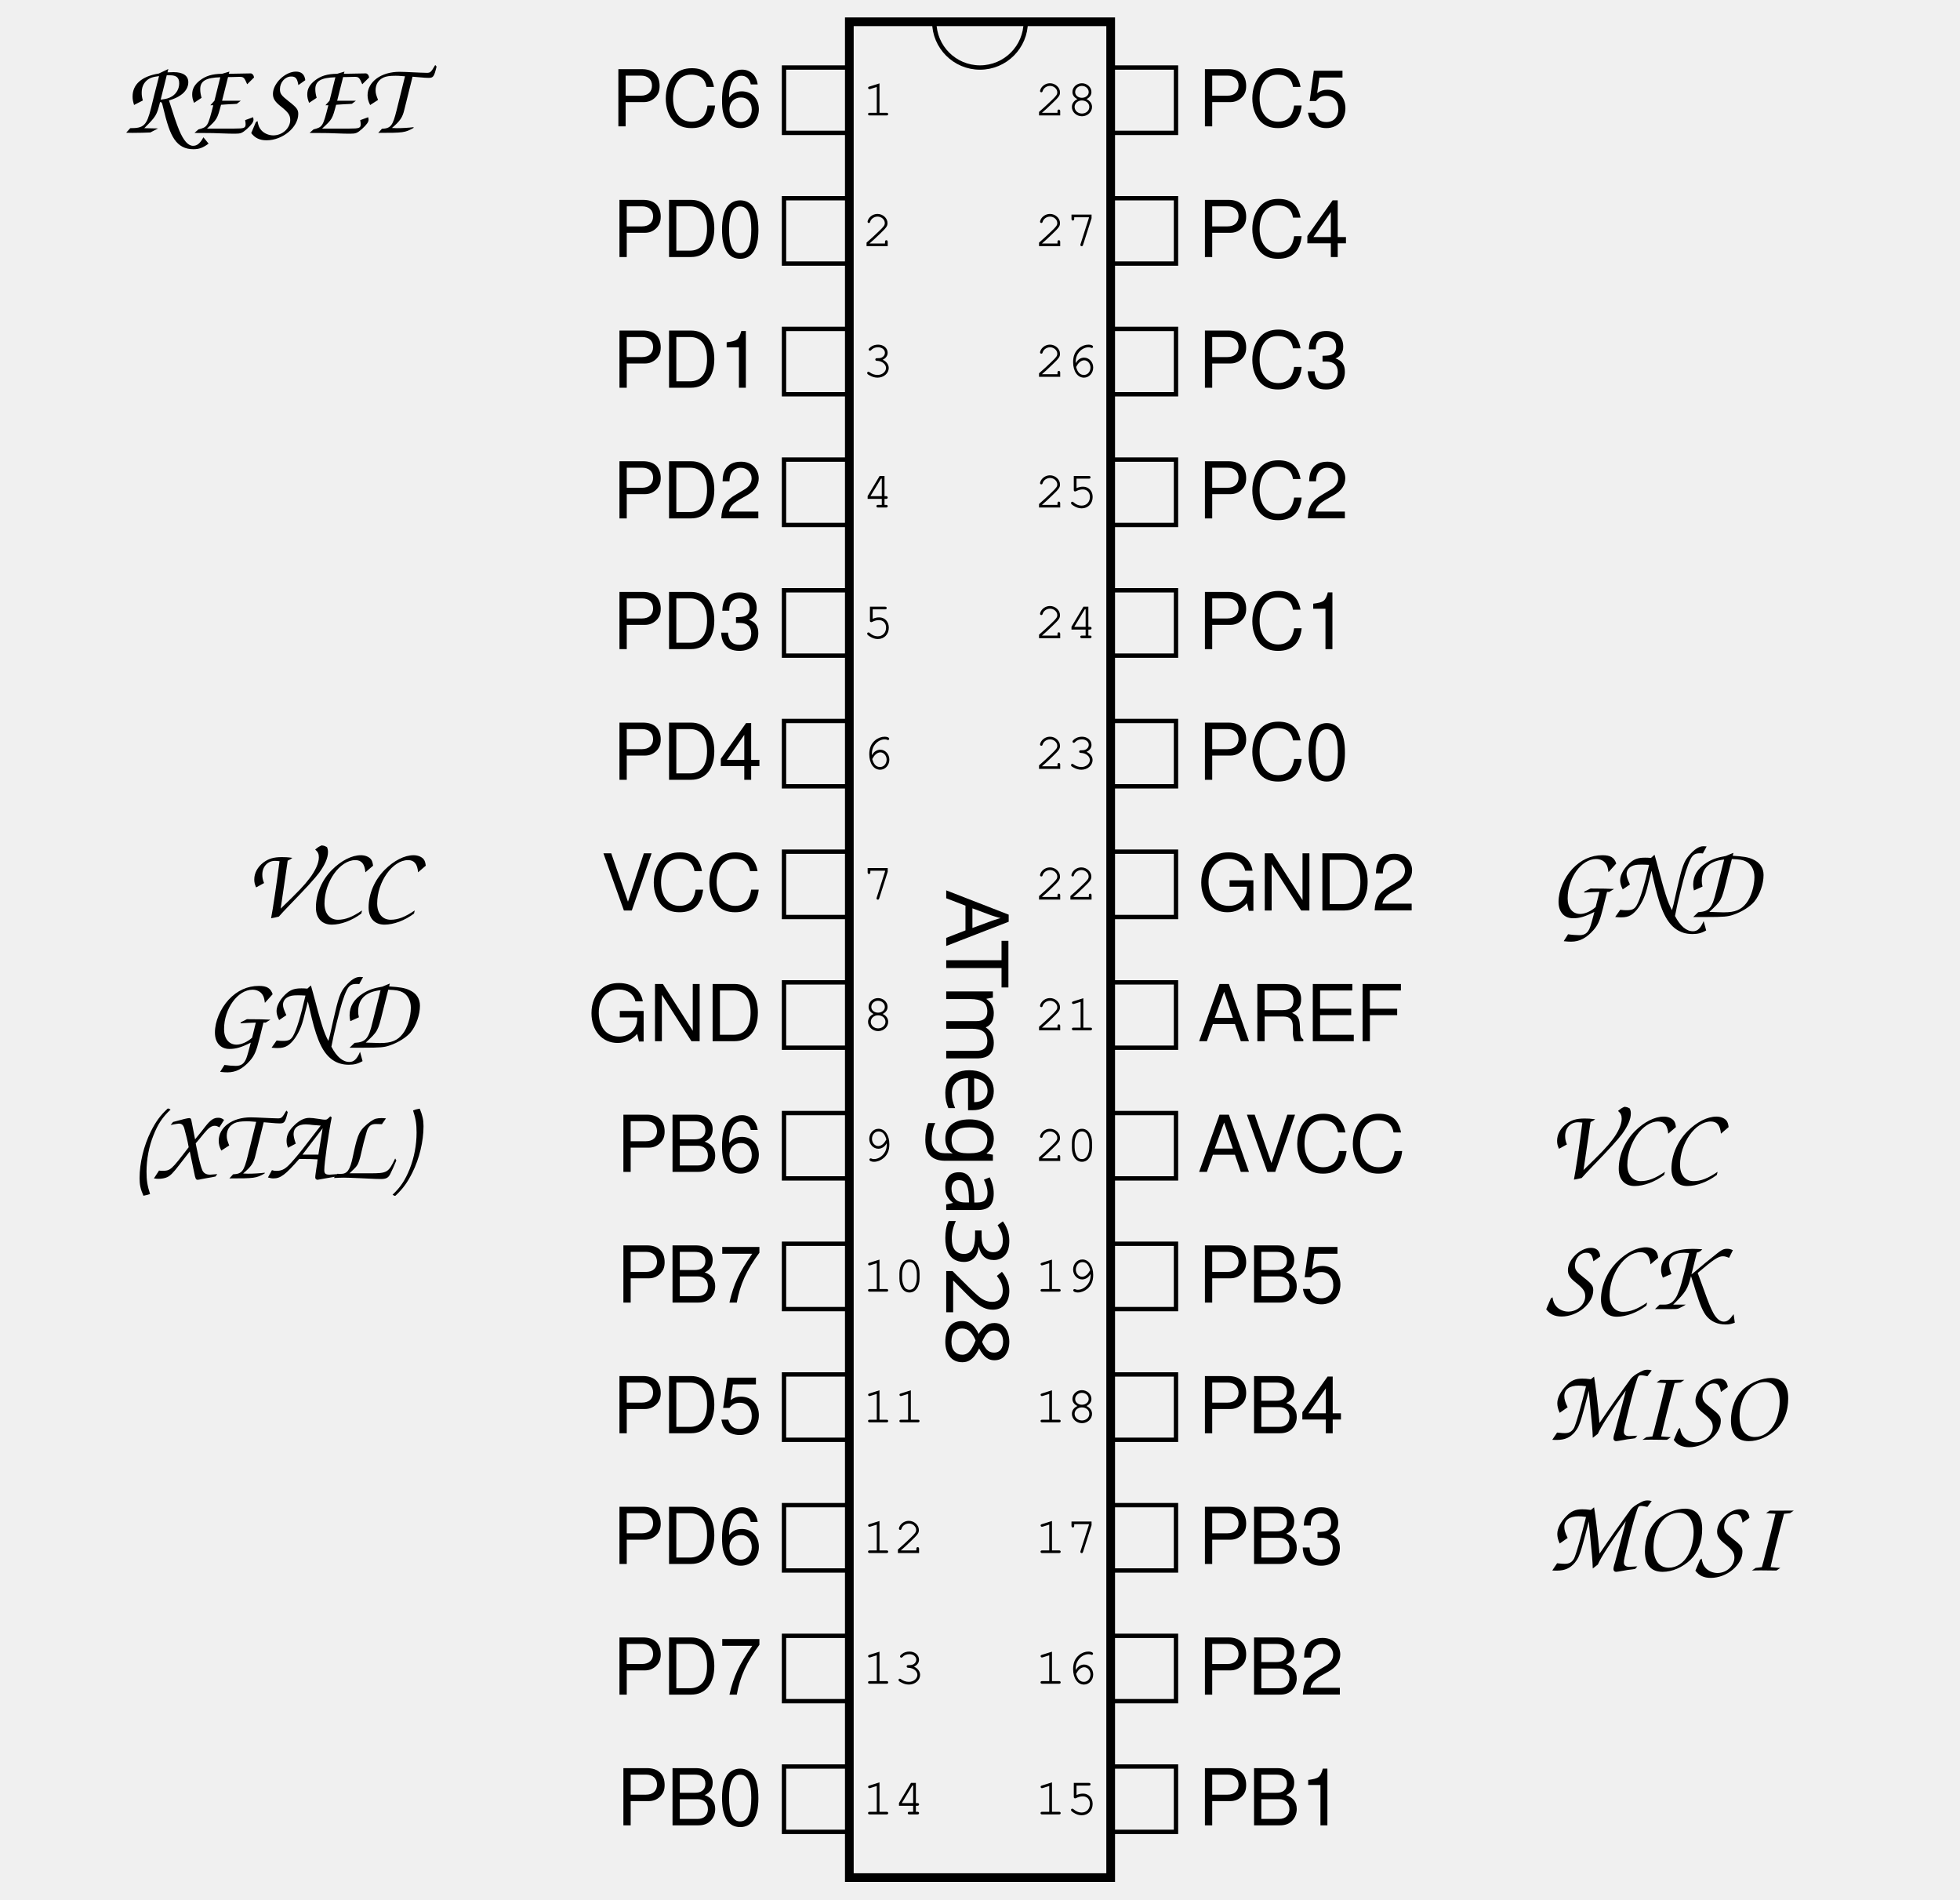
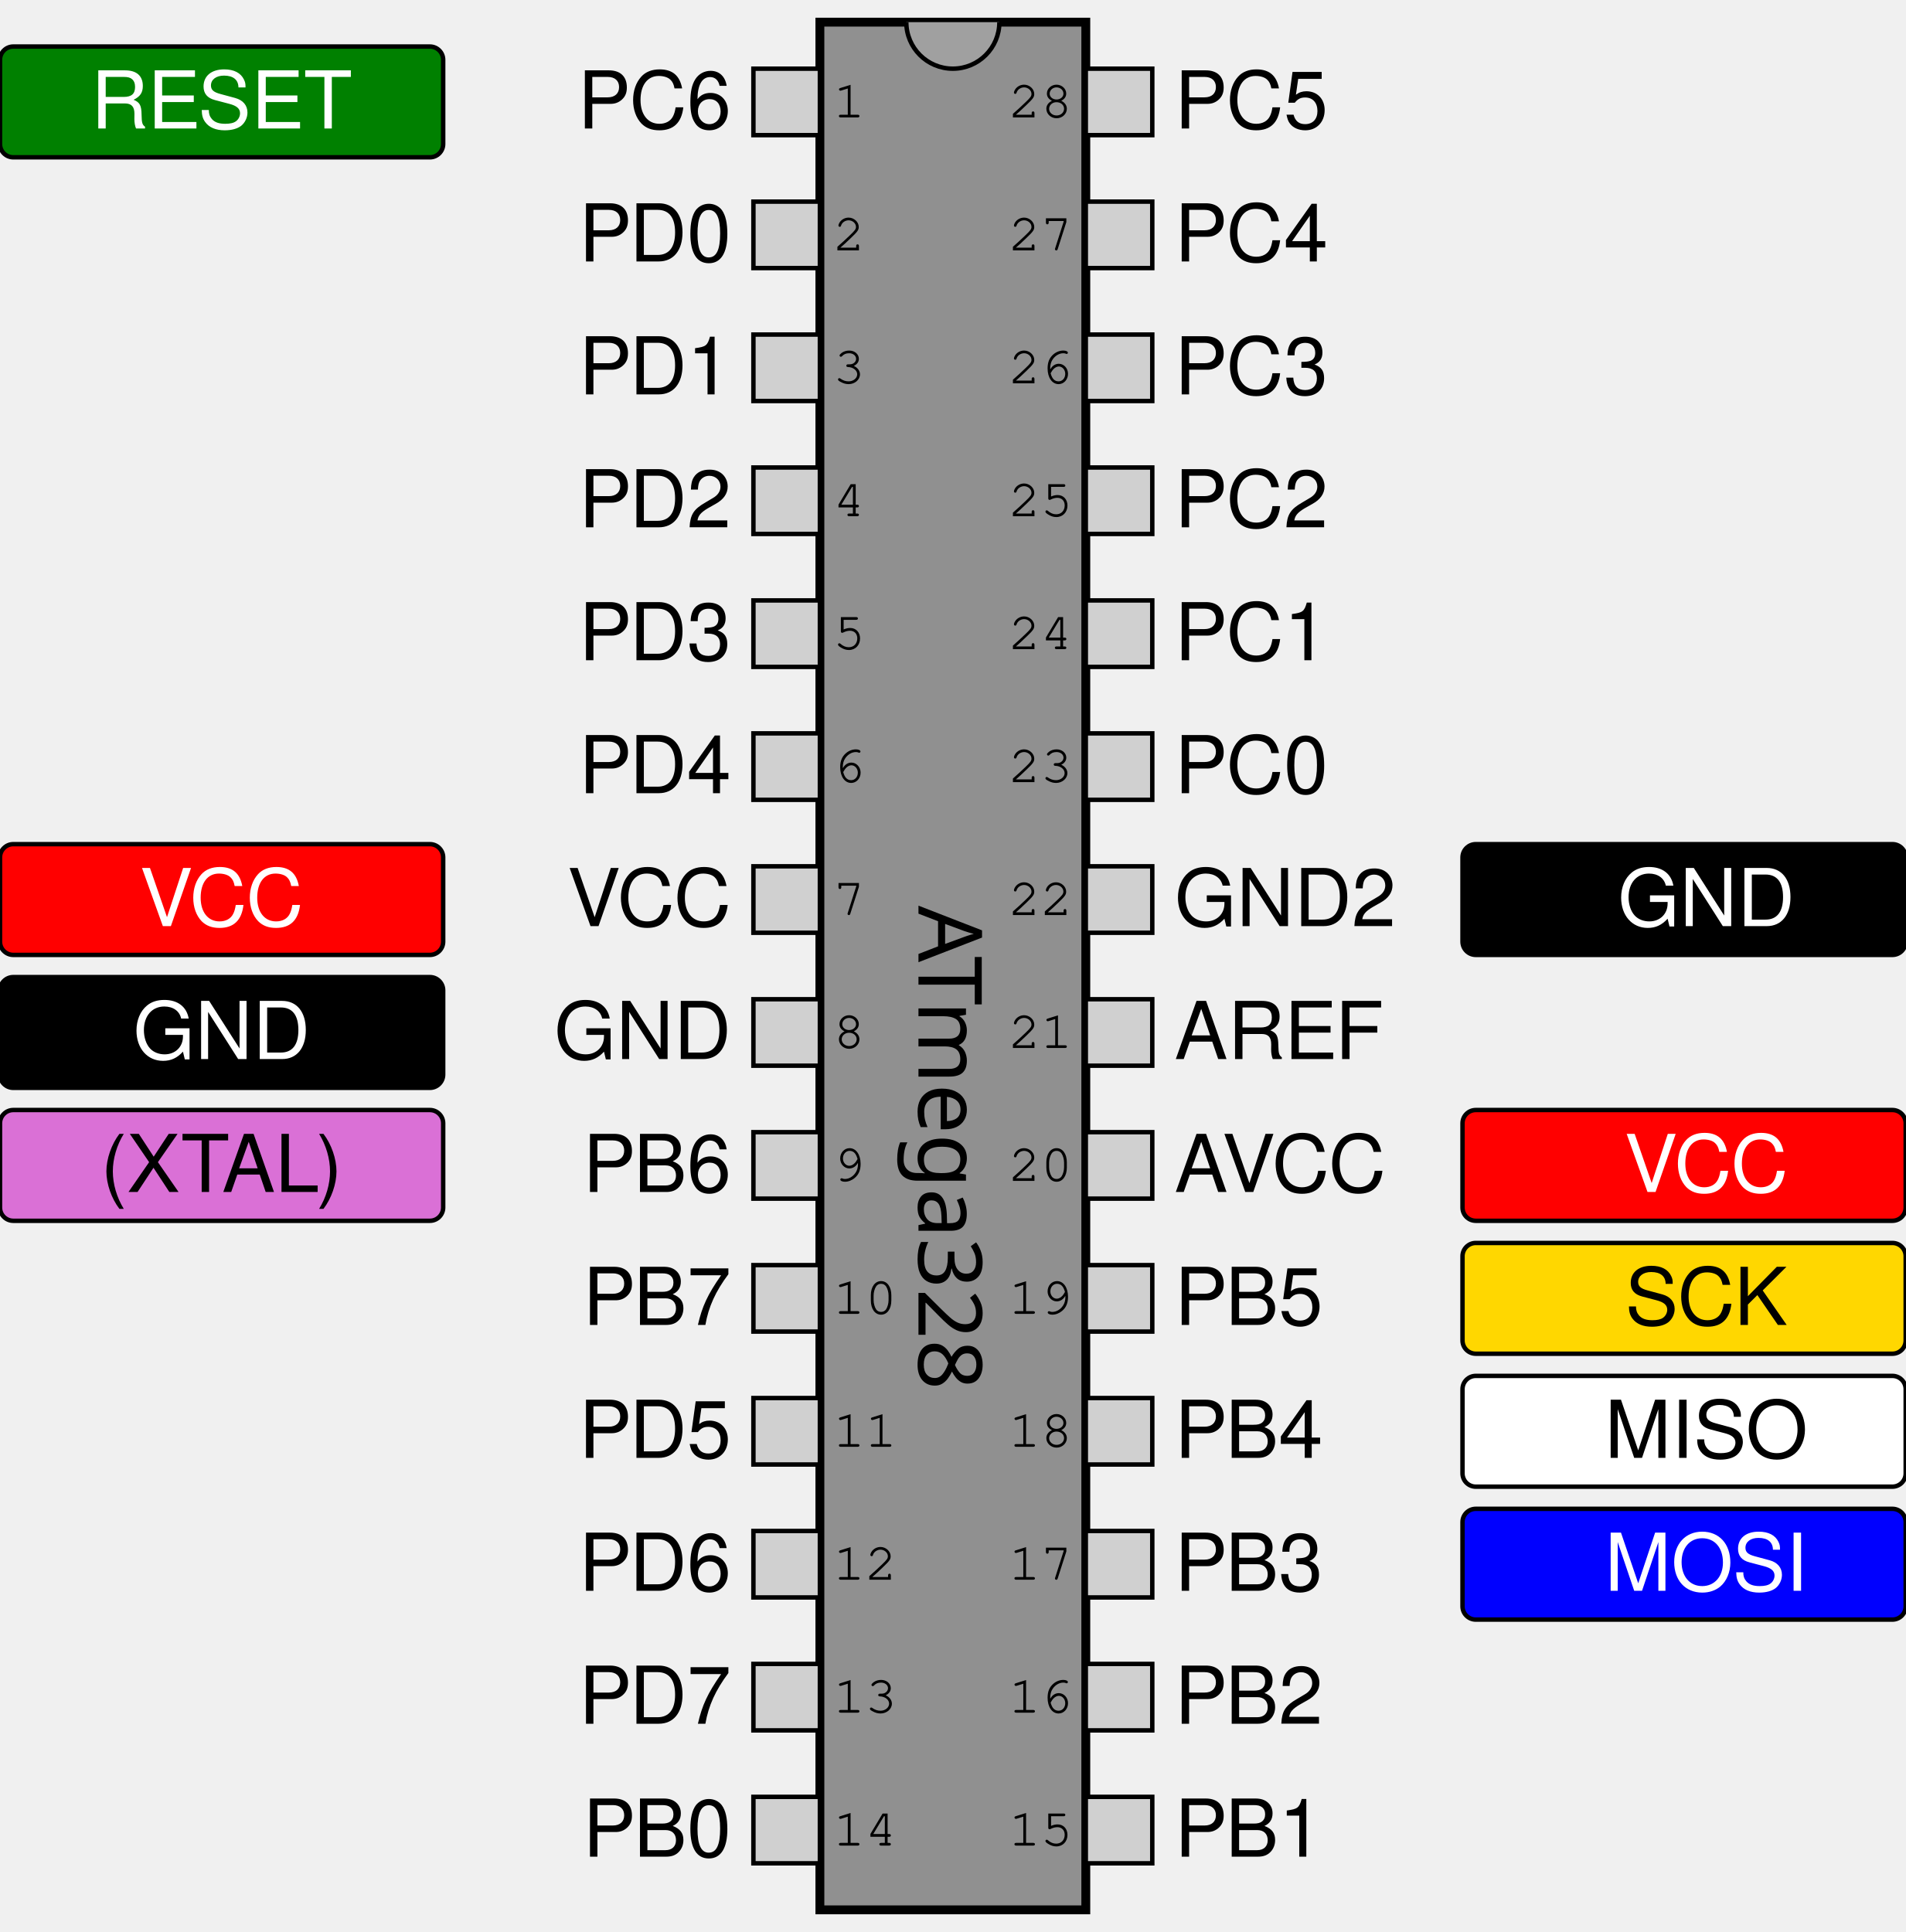
- <svg xmlns="http://www.w3.org/2000/svg" version="1.1" viewBox="0 0 450.0 436.0">
+ <svg xmlns="http://www.w3.org/2000/svg" version="1.1" viewBox="0 0 430.0 436.0">
  <defs>
    <style type="text/css">
-      .thinline { fill:none; stroke:#000000; stroke-width:1.0 }
-      .thickline{ fill:none; stroke:#000000; stroke-width:2.0 }
+      .ic       { fill:#909090; stroke:#000000; stroke-width:2.0 }
+      .notch    { fill:#a0a0a0; stroke:#000000; stroke-width:1.0 }
+      .pin      { fill:#d0d0d0; stroke:#000000; stroke-width:1.0 }
     .pinno    { font-family:"Courier"; font-size:12px }
     .label    { font-family:"Helvetica"; font-size:18px }
-      .function { font-family:"Comic Sans MS"; font-size:24px }
+      .funbox   { stroke:black }
+      .function { font-family:"Helvetica"; font-size:18px; text-anchor:middle }
     .title    { font-family:"Helvetica-Bold"; font-size:20px; text-anchor:middle; writing-mode:tb; alignment-baseline:central }
     
  </style>
  </defs>
-   <rect class="thickline" x="195.0" y="5" width="60.0" height="426.0" />
-   <path class="thinline" d="M214.5,5 a10.5,10.5 0 0,0 21.0,0" />
-   <text class="title" x="225.0" y="218.0">
+   <rect class="ic" x="185.0" y="5" width="60.0" height="426.0" />
+   <path class="notch" d="M204.5,5 a10.5,10.5 0 0,0 21,0" />
+   <text class="title" x="215.0" y="218.0">
    ATmega328
  </text>
-   <rect class="thinline" x="180.0" y="15.5" width="15.0" height="15.0" />
-   <text class="function" x="95.0" y="30.5" text-anchor="end">
+   <rect class="pin" x="170.0" y="15.5" width="15.0" height="15.0" />
+   <text class="label" x="165.0" y="29.0" text-anchor="end">
+     PC6
+   </text>
+   <text class="pinno" x="188.0" y="26.5">
+     1
+   </text>
+   <rect class="funbox" x="0" y="10.5" width="100" height="25.0" rx="3" style="fill:green" />
+   <text class="function" x="50" y="29.0" style="fill:white">
    RESET
  </text>
-   <text class="label" x="175.0" y="29.0" text-anchor="end">
-     PC6
-   </text>
-   <text class="pinno" x="198.0" y="26.5">
-     1
-   </text>
-   <rect class="thinline" x="180.0" y="45.5" width="15.0" height="15.0" />
-   <text class="function" x="95.0" y="60.5" text-anchor="end">
-     
-   </text>
-   <text class="label" x="175.0" y="59.0" text-anchor="end">
+   <rect class="pin" x="170.0" y="45.5" width="15.0" height="15.0" />
+   <text class="label" x="165.0" y="59.0" text-anchor="end">
    PD0
  </text>
-   <text class="pinno" x="198.0" y="56.5">
+   <text class="pinno" x="188.0" y="56.5">
    2
  </text>
-   <rect class="thinline" x="180.0" y="75.5" width="15.0" height="15.0" />
-   <text class="function" x="95.0" y="90.5" text-anchor="end">
-     
-   </text>
-   <text class="label" x="175.0" y="89.0" text-anchor="end">
+   <rect class="pin" x="170.0" y="75.5" width="15.0" height="15.0" />
+   <text class="label" x="165.0" y="89.0" text-anchor="end">
    PD1
  </text>
-   <text class="pinno" x="198.0" y="86.5">
+   <text class="pinno" x="188.0" y="86.5">
    3
  </text>
-   <rect class="thinline" x="180.0" y="105.5" width="15.0" height="15.0" />
-   <text class="function" x="95.0" y="120.5" text-anchor="end">
-     
-   </text>
-   <text class="label" x="175.0" y="119.0" text-anchor="end">
+   <rect class="pin" x="170.0" y="105.5" width="15.0" height="15.0" />
+   <text class="label" x="165.0" y="119.0" text-anchor="end">
    PD2
  </text>
-   <text class="pinno" x="198.0" y="116.5">
+   <text class="pinno" x="188.0" y="116.5">
    4
  </text>
-   <rect class="thinline" x="180.0" y="135.5" width="15.0" height="15.0" />
-   <text class="function" x="95.0" y="150.5" text-anchor="end">
-     
-   </text>
-   <text class="label" x="175.0" y="149.0" text-anchor="end">
+   <rect class="pin" x="170.0" y="135.5" width="15.0" height="15.0" />
+   <text class="label" x="165.0" y="149.0" text-anchor="end">
    PD3
  </text>
-   <text class="pinno" x="198.0" y="146.5">
+   <text class="pinno" x="188.0" y="146.5">
    5
  </text>
-   <rect class="thinline" x="180.0" y="165.5" width="15.0" height="15.0" />
-   <text class="function" x="95.0" y="180.5" text-anchor="end">
-     
-   </text>
-   <text class="label" x="175.0" y="179.0" text-anchor="end">
+   <rect class="pin" x="170.0" y="165.5" width="15.0" height="15.0" />
+   <text class="label" x="165.0" y="179.0" text-anchor="end">
    PD4
  </text>
-   <text class="pinno" x="198.0" y="176.5">
+   <text class="pinno" x="188.0" y="176.5">
    6
  </text>
-   <rect class="thinline" x="180.0" y="195.5" width="15.0" height="15.0" />
-   <text class="function" x="95.0" y="210.5" text-anchor="end">
+   <rect class="pin" x="170.0" y="195.5" width="15.0" height="15.0" />
+   <text class="label" x="165.0" y="209.0" text-anchor="end">
    VCC
  </text>
-   <text class="label" x="175.0" y="209.0" text-anchor="end">
+   <text class="pinno" x="188.0" y="206.5">
+     7
+   </text>
+   <rect class="funbox" x="0" y="190.5" width="100" height="25.0" rx="3" style="fill:red" />
+   <text class="function" x="50" y="209.0" style="fill:white">
    VCC
  </text>
-   <text class="pinno" x="198.0" y="206.5">
-     7
-   </text>
-   <rect class="thinline" x="180.0" y="225.5" width="15.0" height="15.0" />
-   <text class="function" x="95.0" y="240.5" text-anchor="end">
+   <rect class="pin" x="170.0" y="225.5" width="15.0" height="15.0" />
+   <text class="label" x="165.0" y="239.0" text-anchor="end">
    GND
  </text>
-   <text class="label" x="175.0" y="239.0" text-anchor="end">
+   <text class="pinno" x="188.0" y="236.5">
+     8
+   </text>
+   <rect class="funbox" x="0" y="220.5" width="100" height="25.0" rx="3" style="fill:black" />
+   <text class="function" x="50" y="239.0" style="fill:white">
    GND
  </text>
-   <text class="pinno" x="198.0" y="236.5">
-     8
-   </text>
-   <rect class="thinline" x="180.0" y="255.5" width="15.0" height="15.0" />
-   <text class="function" x="95.0" y="270.5" text-anchor="end">
+   <rect class="pin" x="170.0" y="255.5" width="15.0" height="15.0" />
+   <text class="label" x="165.0" y="269.0" text-anchor="end">
+     PB6
+   </text>
+   <text class="pinno" x="188.0" y="266.5">
+     9
+   </text>
+   <rect class="funbox" x="0" y="250.5" width="100" height="25.0" rx="3" style="fill:orchid" />
+   <text class="function" x="50" y="269.0" style="fill:black">
    (XTAL)
  </text>
-   <text class="label" x="175.0" y="269.0" text-anchor="end">
-     PB6
-   </text>
-   <text class="pinno" x="198.0" y="266.5">
-     9
-   </text>
-   <rect class="thinline" x="180.0" y="285.5" width="15.0" height="15.0" />
-   <text class="function" x="95.0" y="300.5" text-anchor="end">
-     
-   </text>
-   <text class="label" x="175.0" y="299.0" text-anchor="end">
+   <rect class="pin" x="170.0" y="285.5" width="15.0" height="15.0" />
+   <text class="label" x="165.0" y="299.0" text-anchor="end">
    PB7
  </text>
-   <text class="pinno" x="198.0" y="296.5">
+   <text class="pinno" x="188.0" y="296.5">
    10
  </text>
-   <rect class="thinline" x="180.0" y="315.5" width="15.0" height="15.0" />
-   <text class="function" x="95.0" y="330.5" text-anchor="end">
-     
-   </text>
-   <text class="label" x="175.0" y="329.0" text-anchor="end">
+   <rect class="pin" x="170.0" y="315.5" width="15.0" height="15.0" />
+   <text class="label" x="165.0" y="329.0" text-anchor="end">
    PD5
  </text>
-   <text class="pinno" x="198.0" y="326.5">
+   <text class="pinno" x="188.0" y="326.5">
    11
  </text>
-   <rect class="thinline" x="180.0" y="345.5" width="15.0" height="15.0" />
-   <text class="function" x="95.0" y="360.5" text-anchor="end">
-     
-   </text>
-   <text class="label" x="175.0" y="359.0" text-anchor="end">
+   <rect class="pin" x="170.0" y="345.5" width="15.0" height="15.0" />
+   <text class="label" x="165.0" y="359.0" text-anchor="end">
    PD6
  </text>
-   <text class="pinno" x="198.0" y="356.5">
+   <text class="pinno" x="188.0" y="356.5">
    12
  </text>
-   <rect class="thinline" x="180.0" y="375.5" width="15.0" height="15.0" />
-   <text class="function" x="95.0" y="390.5" text-anchor="end">
-     
-   </text>
-   <text class="label" x="175.0" y="389.0" text-anchor="end">
+   <rect class="pin" x="170.0" y="375.5" width="15.0" height="15.0" />
+   <text class="label" x="165.0" y="389.0" text-anchor="end">
    PD7
  </text>
-   <text class="pinno" x="198.0" y="386.5">
+   <text class="pinno" x="188.0" y="386.5">
    13
  </text>
-   <rect class="thinline" x="180.0" y="405.5" width="15.0" height="15.0" />
-   <text class="function" x="95.0" y="420.5" text-anchor="end">
-     
-   </text>
-   <text class="label" x="175.0" y="419.0" text-anchor="end">
+   <rect class="pin" x="170.0" y="405.5" width="15.0" height="15.0" />
+   <text class="label" x="165.0" y="419.0" text-anchor="end">
    PB0
  </text>
-   <text class="pinno" x="198.0" y="416.5">
+   <text class="pinno" x="188.0" y="416.5">
    14
  </text>
-   <rect class="thinline" x="255.0" y="405.5" width="15.0" height="15.0" />
-   <text class="pinno" x="252.0" y="416.5" text-anchor="end">
+   <rect class="pin" x="245.0" y="405.5" width="15.0" height="15.0" />
+   <text class="pinno" x="242.0" y="416.5" text-anchor="end">
    15
  </text>
-   <text class="label" x="275.0" y="419.0">
+   <text class="label" x="265.0" y="419.0">
    PB1
  </text>
-   <text class="function" x="355.0" y="420.5">
-     
-   </text>
-   <rect class="thinline" x="255.0" y="375.5" width="15.0" height="15.0" />
-   <text class="pinno" x="252.0" y="386.5" text-anchor="end">
+   <rect class="pin" x="245.0" y="375.5" width="15.0" height="15.0" />
+   <text class="pinno" x="242.0" y="386.5" text-anchor="end">
    16
  </text>
-   <text class="label" x="275.0" y="389.0">
+   <text class="label" x="265.0" y="389.0">
    PB2
  </text>
-   <text class="function" x="355.0" y="390.5">
-     
-   </text>
-   <rect class="thinline" x="255.0" y="345.5" width="15.0" height="15.0" />
-   <text class="pinno" x="252.0" y="356.5" text-anchor="end">
+   <rect class="pin" x="245.0" y="345.5" width="15.0" height="15.0" />
+   <text class="pinno" x="242.0" y="356.5" text-anchor="end">
    17
  </text>
-   <text class="label" x="275.0" y="359.0">
+   <text class="label" x="265.0" y="359.0">
    PB3
  </text>
-   <text class="function" x="355.0" y="360.5">
+   <rect class="funbox" x="330.0" y="340.5" width="100" height="25.0" rx="3" style="fill:blue" />
+   <text class="function" x="385.0" y="359.0" style="fill:white">
    MOSI
  </text>
-   <rect class="thinline" x="255.0" y="315.5" width="15.0" height="15.0" />
-   <text class="pinno" x="252.0" y="326.5" text-anchor="end">
+   <rect class="pin" x="245.0" y="315.5" width="15.0" height="15.0" />
+   <text class="pinno" x="242.0" y="326.5" text-anchor="end">
    18
  </text>
-   <text class="label" x="275.0" y="329.0">
+   <text class="label" x="265.0" y="329.0">
    PB4
  </text>
-   <text class="function" x="355.0" y="330.5">
+   <rect class="funbox" x="330.0" y="310.5" width="100" height="25.0" rx="3" style="fill:white" />
+   <text class="function" x="385.0" y="329.0" style="fill:black">
    MISO
  </text>
-   <rect class="thinline" x="255.0" y="285.5" width="15.0" height="15.0" />
-   <text class="pinno" x="252.0" y="296.5" text-anchor="end">
+   <rect class="pin" x="245.0" y="285.5" width="15.0" height="15.0" />
+   <text class="pinno" x="242.0" y="296.5" text-anchor="end">
    19
  </text>
-   <text class="label" x="275.0" y="299.0">
+   <text class="label" x="265.0" y="299.0">
    PB5
  </text>
-   <text class="function" x="355.0" y="300.5">
+   <rect class="funbox" x="330.0" y="280.5" width="100" height="25.0" rx="3" style="fill:gold" />
+   <text class="function" x="385.0" y="299.0" style="fill:black">
    SCK
  </text>
-   <rect class="thinline" x="255.0" y="255.5" width="15.0" height="15.0" />
-   <text class="pinno" x="252.0" y="266.5" text-anchor="end">
+   <rect class="pin" x="245.0" y="255.5" width="15.0" height="15.0" />
+   <text class="pinno" x="242.0" y="266.5" text-anchor="end">
    20
  </text>
-   <text class="label" x="275.0" y="269.0">
+   <text class="label" x="265.0" y="269.0">
    AVCC
  </text>
-   <text class="function" x="355.0" y="270.5">
+   <rect class="funbox" x="330.0" y="250.5" width="100" height="25.0" rx="3" style="fill:red" />
+   <text class="function" x="385.0" y="269.0" style="fill:white">
    VCC
  </text>
-   <rect class="thinline" x="255.0" y="225.5" width="15.0" height="15.0" />
-   <text class="pinno" x="252.0" y="236.5" text-anchor="end">
+   <rect class="pin" x="245.0" y="225.5" width="15.0" height="15.0" />
+   <text class="pinno" x="242.0" y="236.5" text-anchor="end">
    21
  </text>
-   <text class="label" x="275.0" y="239.0">
+   <text class="label" x="265.0" y="239.0">
    AREF
  </text>
-   <text class="function" x="355.0" y="240.5">
-     
-   </text>
-   <rect class="thinline" x="255.0" y="195.5" width="15.0" height="15.0" />
-   <text class="pinno" x="252.0" y="206.5" text-anchor="end">
+   <rect class="pin" x="245.0" y="195.5" width="15.0" height="15.0" />
+   <text class="pinno" x="242.0" y="206.5" text-anchor="end">
    22
  </text>
-   <text class="label" x="275.0" y="209.0">
+   <text class="label" x="265.0" y="209.0">
    GND2
  </text>
-   <text class="function" x="355.0" y="210.5">
+   <rect class="funbox" x="330.0" y="190.5" width="100" height="25.0" rx="3" style="fill:black" />
+   <text class="function" x="385.0" y="209.0" style="fill:white">
    GND
  </text>
-   <rect class="thinline" x="255.0" y="165.5" width="15.0" height="15.0" />
-   <text class="pinno" x="252.0" y="176.5" text-anchor="end">
+   <rect class="pin" x="245.0" y="165.5" width="15.0" height="15.0" />
+   <text class="pinno" x="242.0" y="176.5" text-anchor="end">
    23
  </text>
-   <text class="label" x="275.0" y="179.0">
+   <text class="label" x="265.0" y="179.0">
    PC0
  </text>
-   <text class="function" x="355.0" y="180.5">
-     
-   </text>
-   <rect class="thinline" x="255.0" y="135.5" width="15.0" height="15.0" />
-   <text class="pinno" x="252.0" y="146.5" text-anchor="end">
+   <rect class="pin" x="245.0" y="135.5" width="15.0" height="15.0" />
+   <text class="pinno" x="242.0" y="146.5" text-anchor="end">
    24
  </text>
-   <text class="label" x="275.0" y="149.0">
+   <text class="label" x="265.0" y="149.0">
    PC1
  </text>
-   <text class="function" x="355.0" y="150.5">
-     
-   </text>
-   <rect class="thinline" x="255.0" y="105.5" width="15.0" height="15.0" />
-   <text class="pinno" x="252.0" y="116.5" text-anchor="end">
+   <rect class="pin" x="245.0" y="105.5" width="15.0" height="15.0" />
+   <text class="pinno" x="242.0" y="116.5" text-anchor="end">
    25
  </text>
-   <text class="label" x="275.0" y="119.0">
+   <text class="label" x="265.0" y="119.0">
    PC2
  </text>
-   <text class="function" x="355.0" y="120.5">
-     
-   </text>
-   <rect class="thinline" x="255.0" y="75.5" width="15.0" height="15.0" />
-   <text class="pinno" x="252.0" y="86.5" text-anchor="end">
+   <rect class="pin" x="245.0" y="75.5" width="15.0" height="15.0" />
+   <text class="pinno" x="242.0" y="86.5" text-anchor="end">
    26
  </text>
-   <text class="label" x="275.0" y="89.0">
+   <text class="label" x="265.0" y="89.0">
    PC3
  </text>
-   <text class="function" x="355.0" y="90.5">
-     
-   </text>
-   <rect class="thinline" x="255.0" y="45.5" width="15.0" height="15.0" />
-   <text class="pinno" x="252.0" y="56.5" text-anchor="end">
+   <rect class="pin" x="245.0" y="45.5" width="15.0" height="15.0" />
+   <text class="pinno" x="242.0" y="56.5" text-anchor="end">
    27
  </text>
-   <text class="label" x="275.0" y="59.0">
+   <text class="label" x="265.0" y="59.0">
    PC4
  </text>
-   <text class="function" x="355.0" y="60.5">
-     
-   </text>
-   <rect class="thinline" x="255.0" y="15.5" width="15.0" height="15.0" />
-   <text class="pinno" x="252.0" y="26.5" text-anchor="end">
+   <rect class="pin" x="245.0" y="15.5" width="15.0" height="15.0" />
+   <text class="pinno" x="242.0" y="26.5" text-anchor="end">
    28
  </text>
-   <text class="label" x="275.0" y="29.0">
+   <text class="label" x="265.0" y="29.0">
    PC5
  </text>
-   <text class="function" x="355.0" y="30.5">
-     
-   </text>
</svg>
